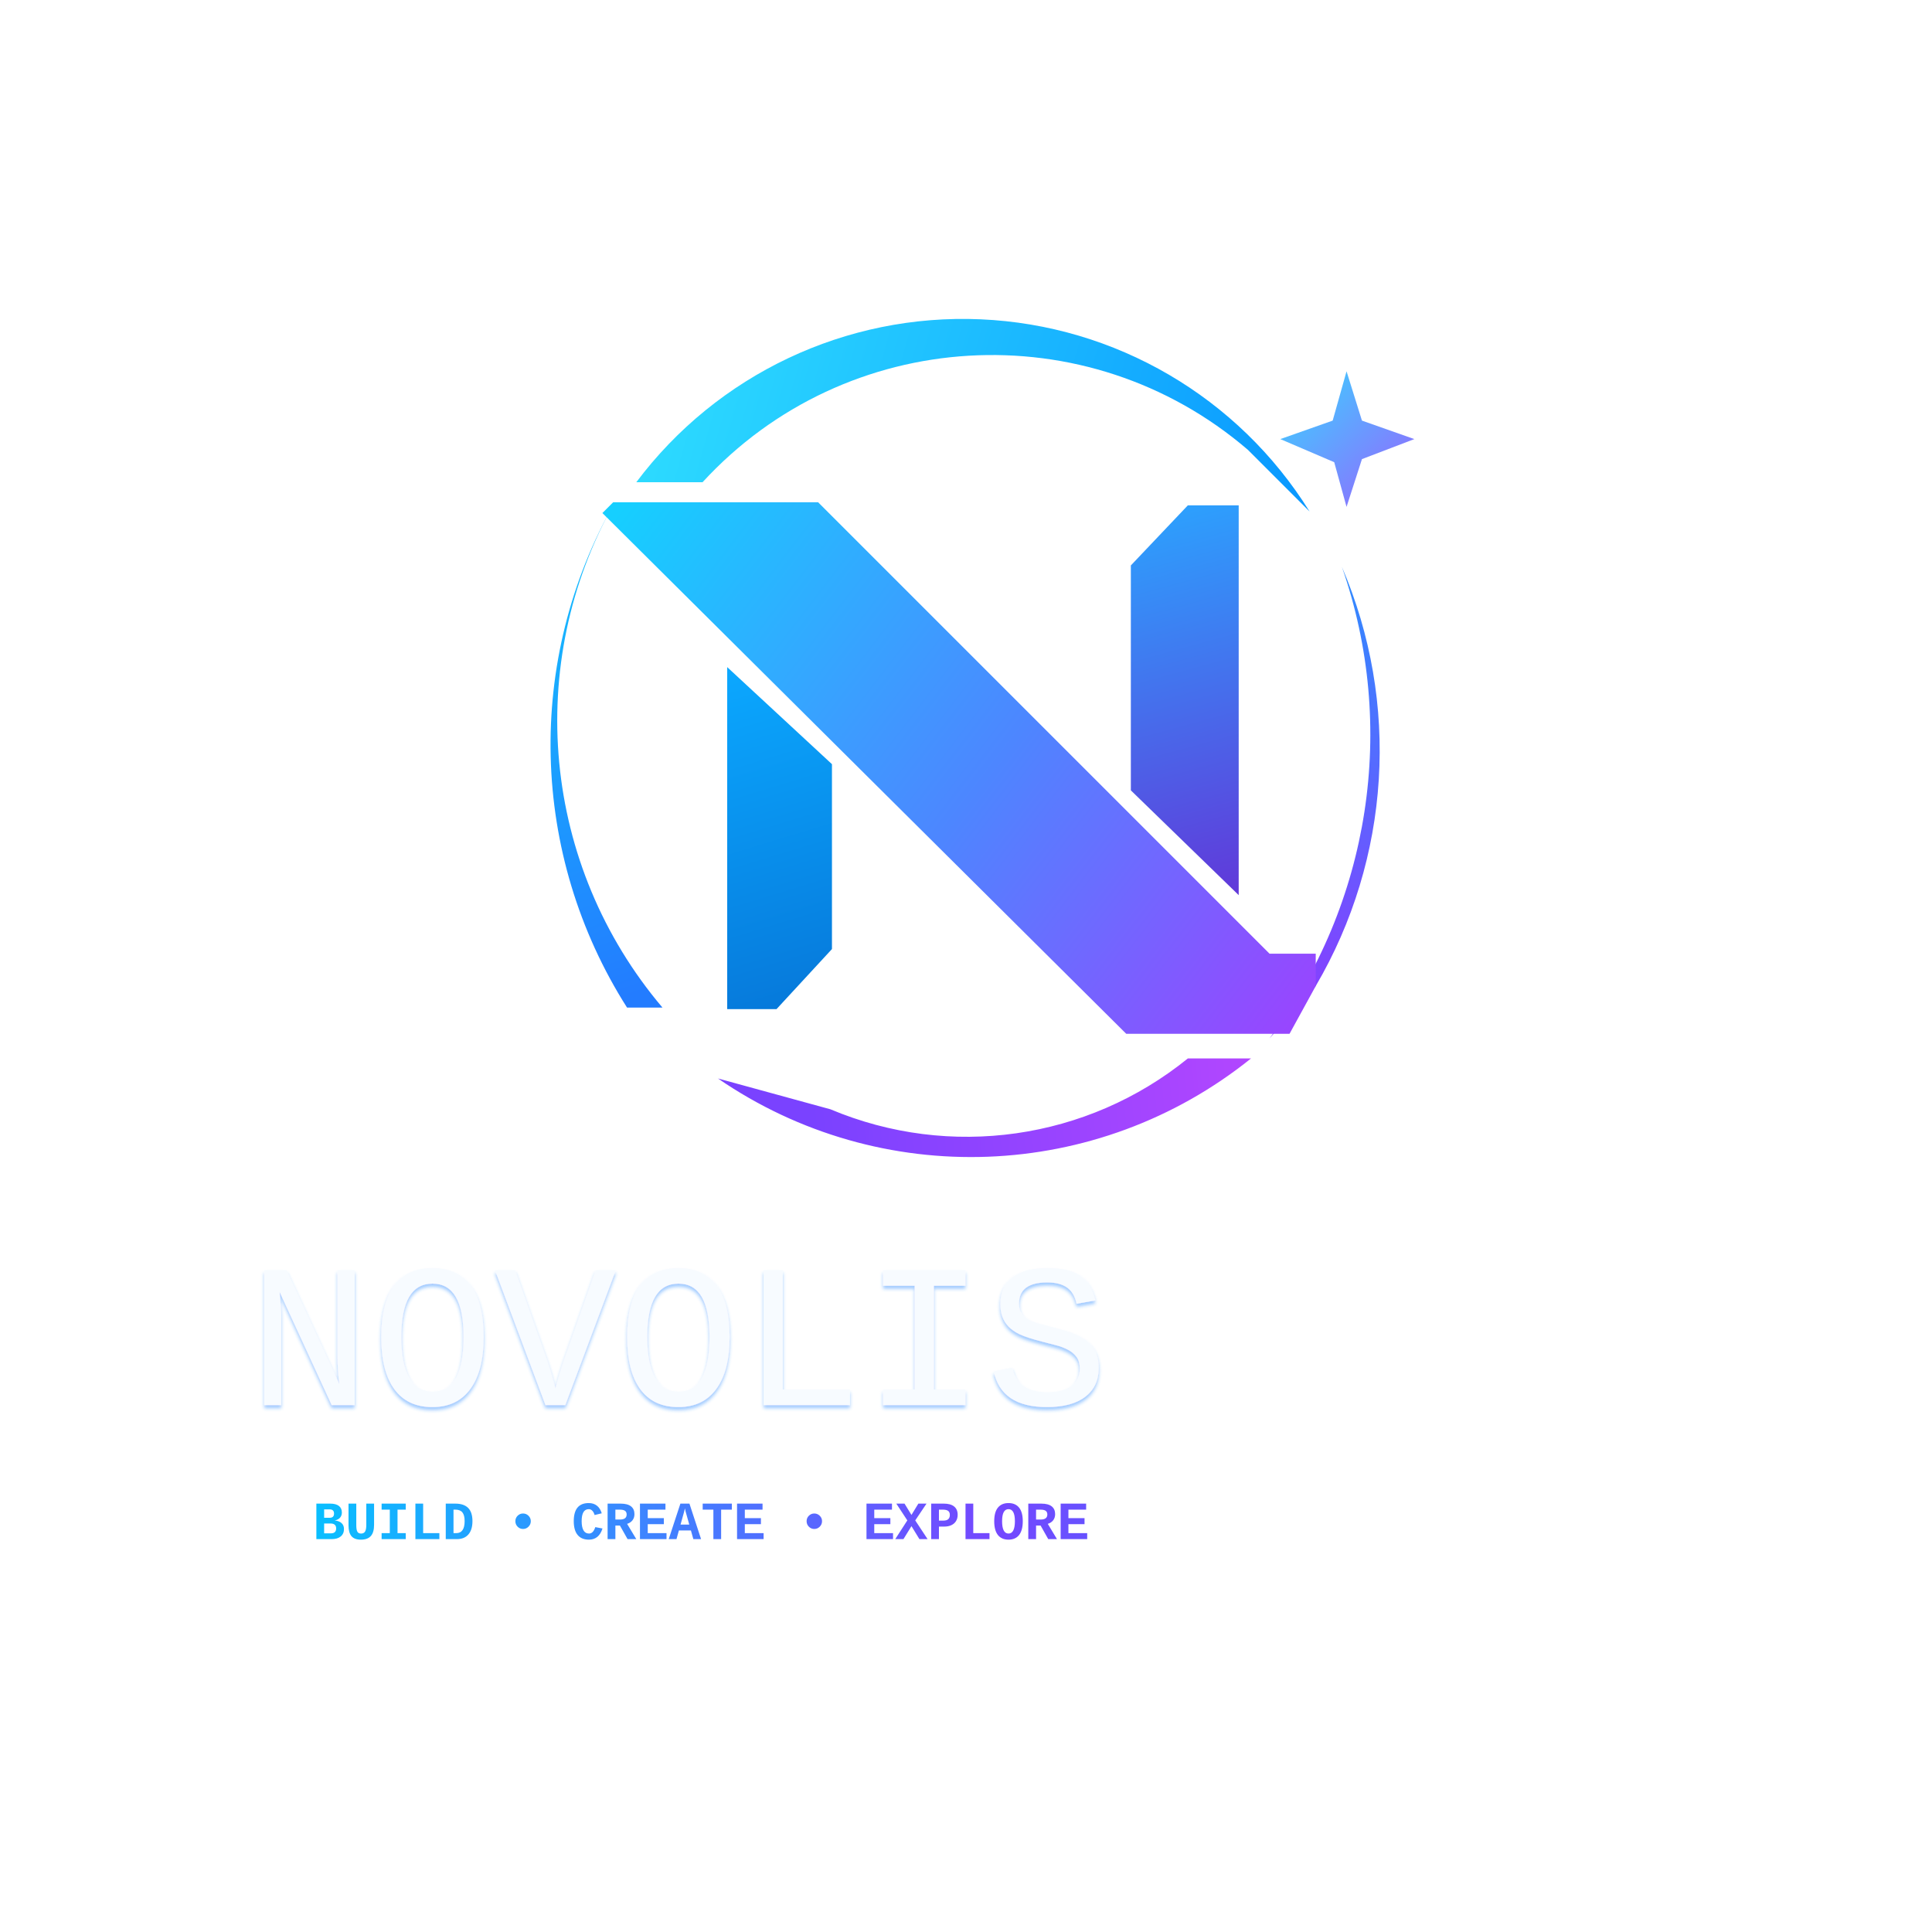
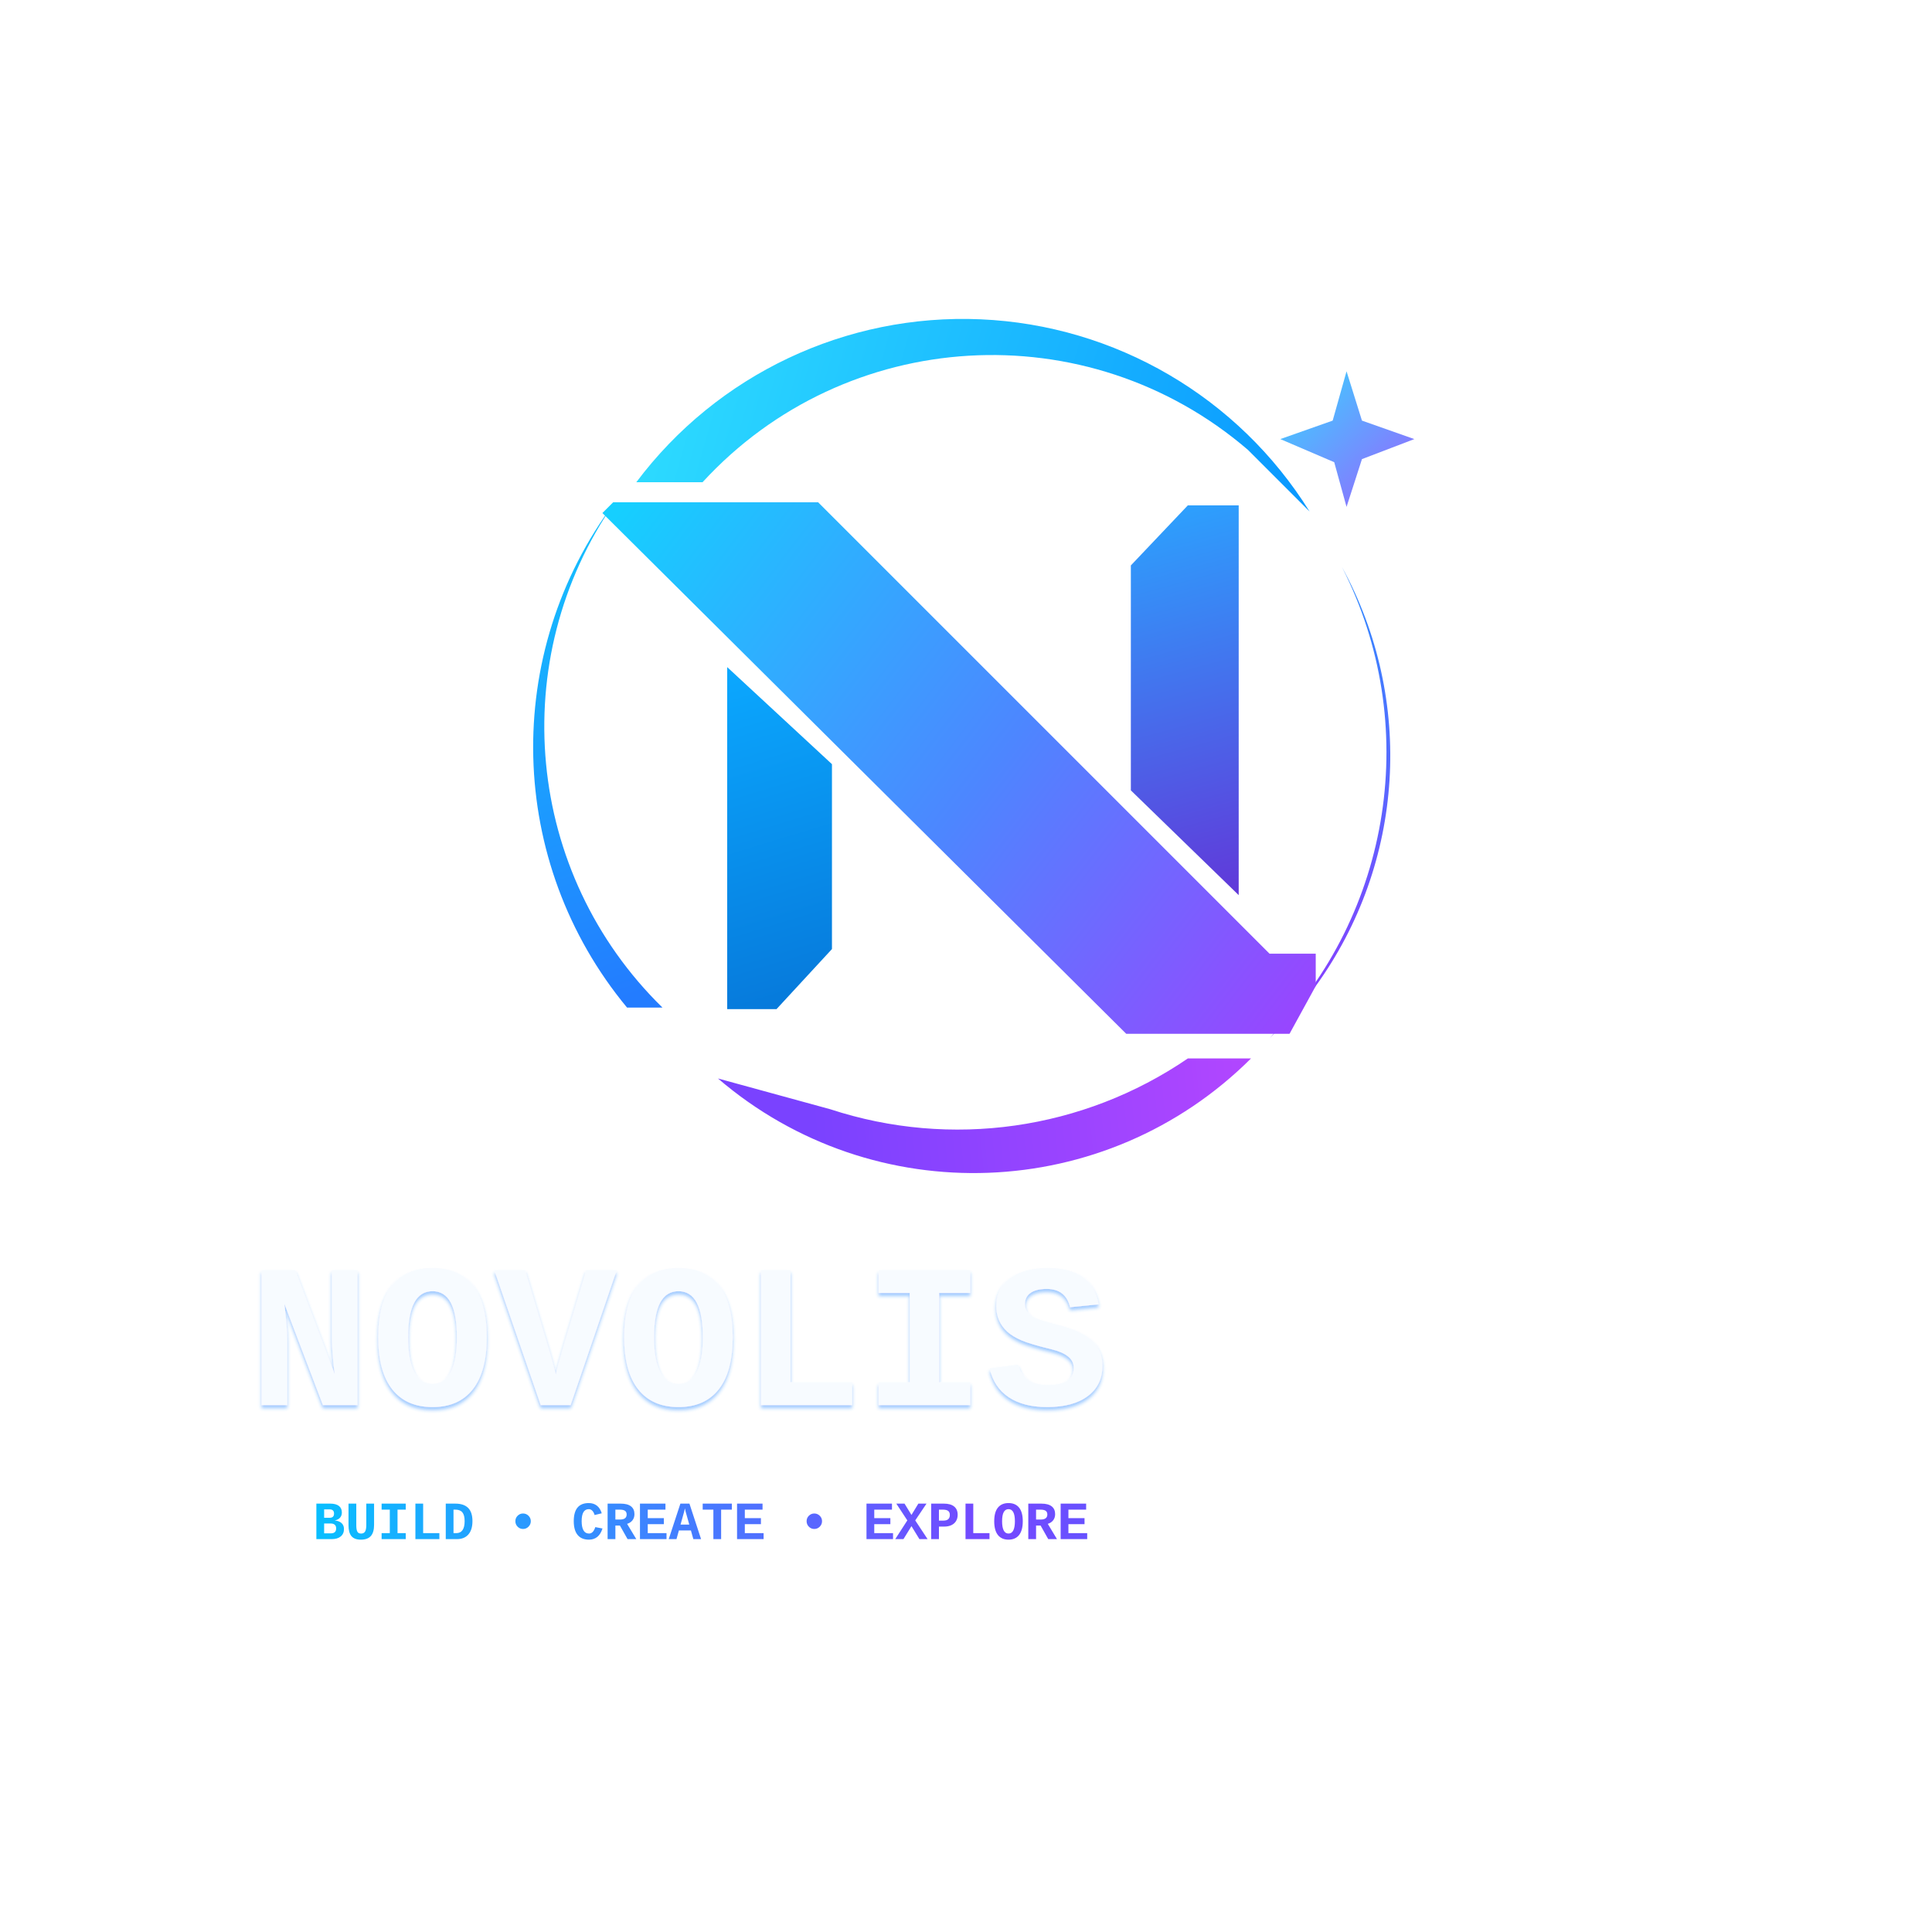
<svg xmlns="http://www.w3.org/2000/svg" viewBox="0 0 1254 1254" width="1254" height="1254" role="img" aria-label="Novolis">
  <defs>
    <linearGradient id="mark-cyan" x1="412" y1="206" x2="850" y2="332" gradientUnits="userSpaceOnUse">
      <stop offset="0" stop-color="#2fdfff" />
      <stop offset="1" stop-color="#0997ff" />
    </linearGradient>
    <linearGradient id="mark-left" x1="314" y1="326" x2="430" y2="639" gradientUnits="userSpaceOnUse">
      <stop offset="0" stop-color="#12c7ff" />
      <stop offset="1" stop-color="#237cff" />
    </linearGradient>
    <linearGradient id="mark-right" x1="871" y1="368" x2="824" y2="674" gradientUnits="userSpaceOnUse">
      <stop offset="0" stop-color="#2f8cff" />
      <stop offset="1" stop-color="#8f37ff" />
    </linearGradient>
    <linearGradient id="mark-lower" x1="526" y1="714" x2="812" y2="687" gradientUnits="userSpaceOnUse">
      <stop offset="0" stop-color="#7a42ff" />
      <stop offset="1" stop-color="#b246ff" />
    </linearGradient>
    <linearGradient id="mark-diagonal" x1="405" y1="327" x2="854" y2="671" gradientUnits="userSpaceOnUse">
      <stop offset="0" stop-color="#16cfff" />
      <stop offset="0.52" stop-color="#4d86ff" />
      <stop offset="1" stop-color="#9c42ff" />
    </linearGradient>
    <linearGradient id="mark-left-stem" x1="472" y1="433" x2="540" y2="656" gradientUnits="userSpaceOnUse">
      <stop offset="0" stop-color="#0ba8ff" />
      <stop offset="1" stop-color="#0677d9" />
    </linearGradient>
    <linearGradient id="mark-right-stem" x1="734" y1="325" x2="804" y2="581" gradientUnits="userSpaceOnUse">
      <stop offset="0" stop-color="#2aa5ff" />
      <stop offset="1" stop-color="#6138d9" />
    </linearGradient>
    <linearGradient id="star-gradient" x1="831" y1="241" x2="918" y2="329" gradientUnits="userSpaceOnUse">
      <stop offset="0" stop-color="#35d8ff" />
      <stop offset="1" stop-color="#9b60ff" />
    </linearGradient>
    <linearGradient id="tagline-gradient" x1="203" y1="967" x2="1051" y2="999" gradientUnits="userSpaceOnUse">
      <stop offset="0" stop-color="#08bfff" />
      <stop offset="0.52" stop-color="#7547ff" />
      <stop offset="1" stop-color="#1a8dff" />
    </linearGradient>
    <filter id="wordmark-glow" x="-5%" y="-20%" width="110%" height="150%">
      <feDropShadow dx="0" dy="2" stdDeviation="1.2" flood-color="#2f8cff" flood-opacity="0.45" />
    </filter>
  </defs>
  <g id="vector-mark" data-alpha-threshold="16">
    <path id="shape-swirl-upper" data-kind="arc-sector" data-label="swirl_upper" fill="url(#mark-cyan)" d="M413 313 H456 A255 255 0 0 1 810 292 L850 332 A265 265 0 0 0 413 313 Z" />
-     <path id="shape-swirl-left" data-kind="arc-sector" data-label="swirl_left" fill="url(#mark-left)" d="M399 326 A288 288 0 0 0 430 654 L407 654 A318 318 0 0 1 399 326 Z" />
-     <path id="shape-swirl-right" data-kind="arc-sector" data-label="swirl_right" fill="url(#mark-right)" d="M871 368 A302 302 0 0 1 854 640 L824 674 A330 330 0 0 0 871 368 Z" />
-     <path id="shape-swirl-lower" data-kind="arc-sector" data-label="swirl_lower" fill="url(#mark-lower)" d="M466 700 A290 290 0 0 0 812 687 L771 687 A228 228 0 0 1 539 720 Z" />
+     <path id="shape-swirl-left" data-kind="arc-sector" data-label="swirl_left" fill="url(#mark-left)" d="M399 326 A255 255 0 0 0 430 654 L407 654 A265 265 0 0 1 399 326 Z" />
+     <path id="shape-swirl-right" data-kind="arc-sector" data-label="swirl_right" fill="url(#mark-right)" d="M871 368 A255 255 0 0 1 854 640 L824 674 A265 265 0 0 0 871 368 Z" />
+     <path id="shape-swirl-lower" data-kind="arc-sector" data-label="swirl_lower" fill="url(#mark-lower)" d="M466 700 A255 255 0 0 0 812 687 L771 687 A265 265 0 0 1 539 720 Z" />
    <path id="shape-diagonal" data-kind="straight" data-label="n_diagonal" fill="url(#mark-diagonal)" d="M398 326 H531 L824 619 H854 V640 L837 671 H731 L391 333 Z" />
    <path id="shape-left-stem" data-kind="straight" data-label="n_left_stem" fill="url(#mark-left-stem)" d="M472 433 L540 496 V616 L504 655 H472 Z" />
    <path id="shape-right-stem" data-kind="straight" data-label="n_right_stem" fill="url(#mark-right-stem)" d="M734 367 L771 328 H804 V581 L734 513 Z" />
    <path id="shape-star" data-kind="straight" data-label="star" fill="url(#star-gradient)" d="M874 241 L884 273 L918 285 L884 298 L874 329 L866 300 L831 285 L865 273 Z" />
  </g>
-   <g id="vector-wordmark" font-family="'Cascadia Code', Consolas, 'Courier New', monospace" text-anchor="start">
-     <text x="161" y="912" font-size="133" font-weight="545" fill="#f7fbff" textLength="936" lengthAdjust="spacingAndGlyphs" filter="url(#wordmark-glow)">NOVOLIS</text>
+   <g id="vector-wordmark" font-family="Consolas, 'Cascadia Mono', 'Courier New', monospace" text-anchor="start">
+     <text x="161" y="912" font-size="133" font-weight="700" fill="#f7fbff" textLength="936" lengthAdjust="spacingAndGlyphs" filter="url(#wordmark-glow)">NOVOLIS</text>
    <text x="203" y="999" font-size="35" font-weight="700" fill="url(#tagline-gradient)" textLength="848" lengthAdjust="spacingAndGlyphs">BUILD • CREATE • EXPLORE</text>
  </g>
</svg>
